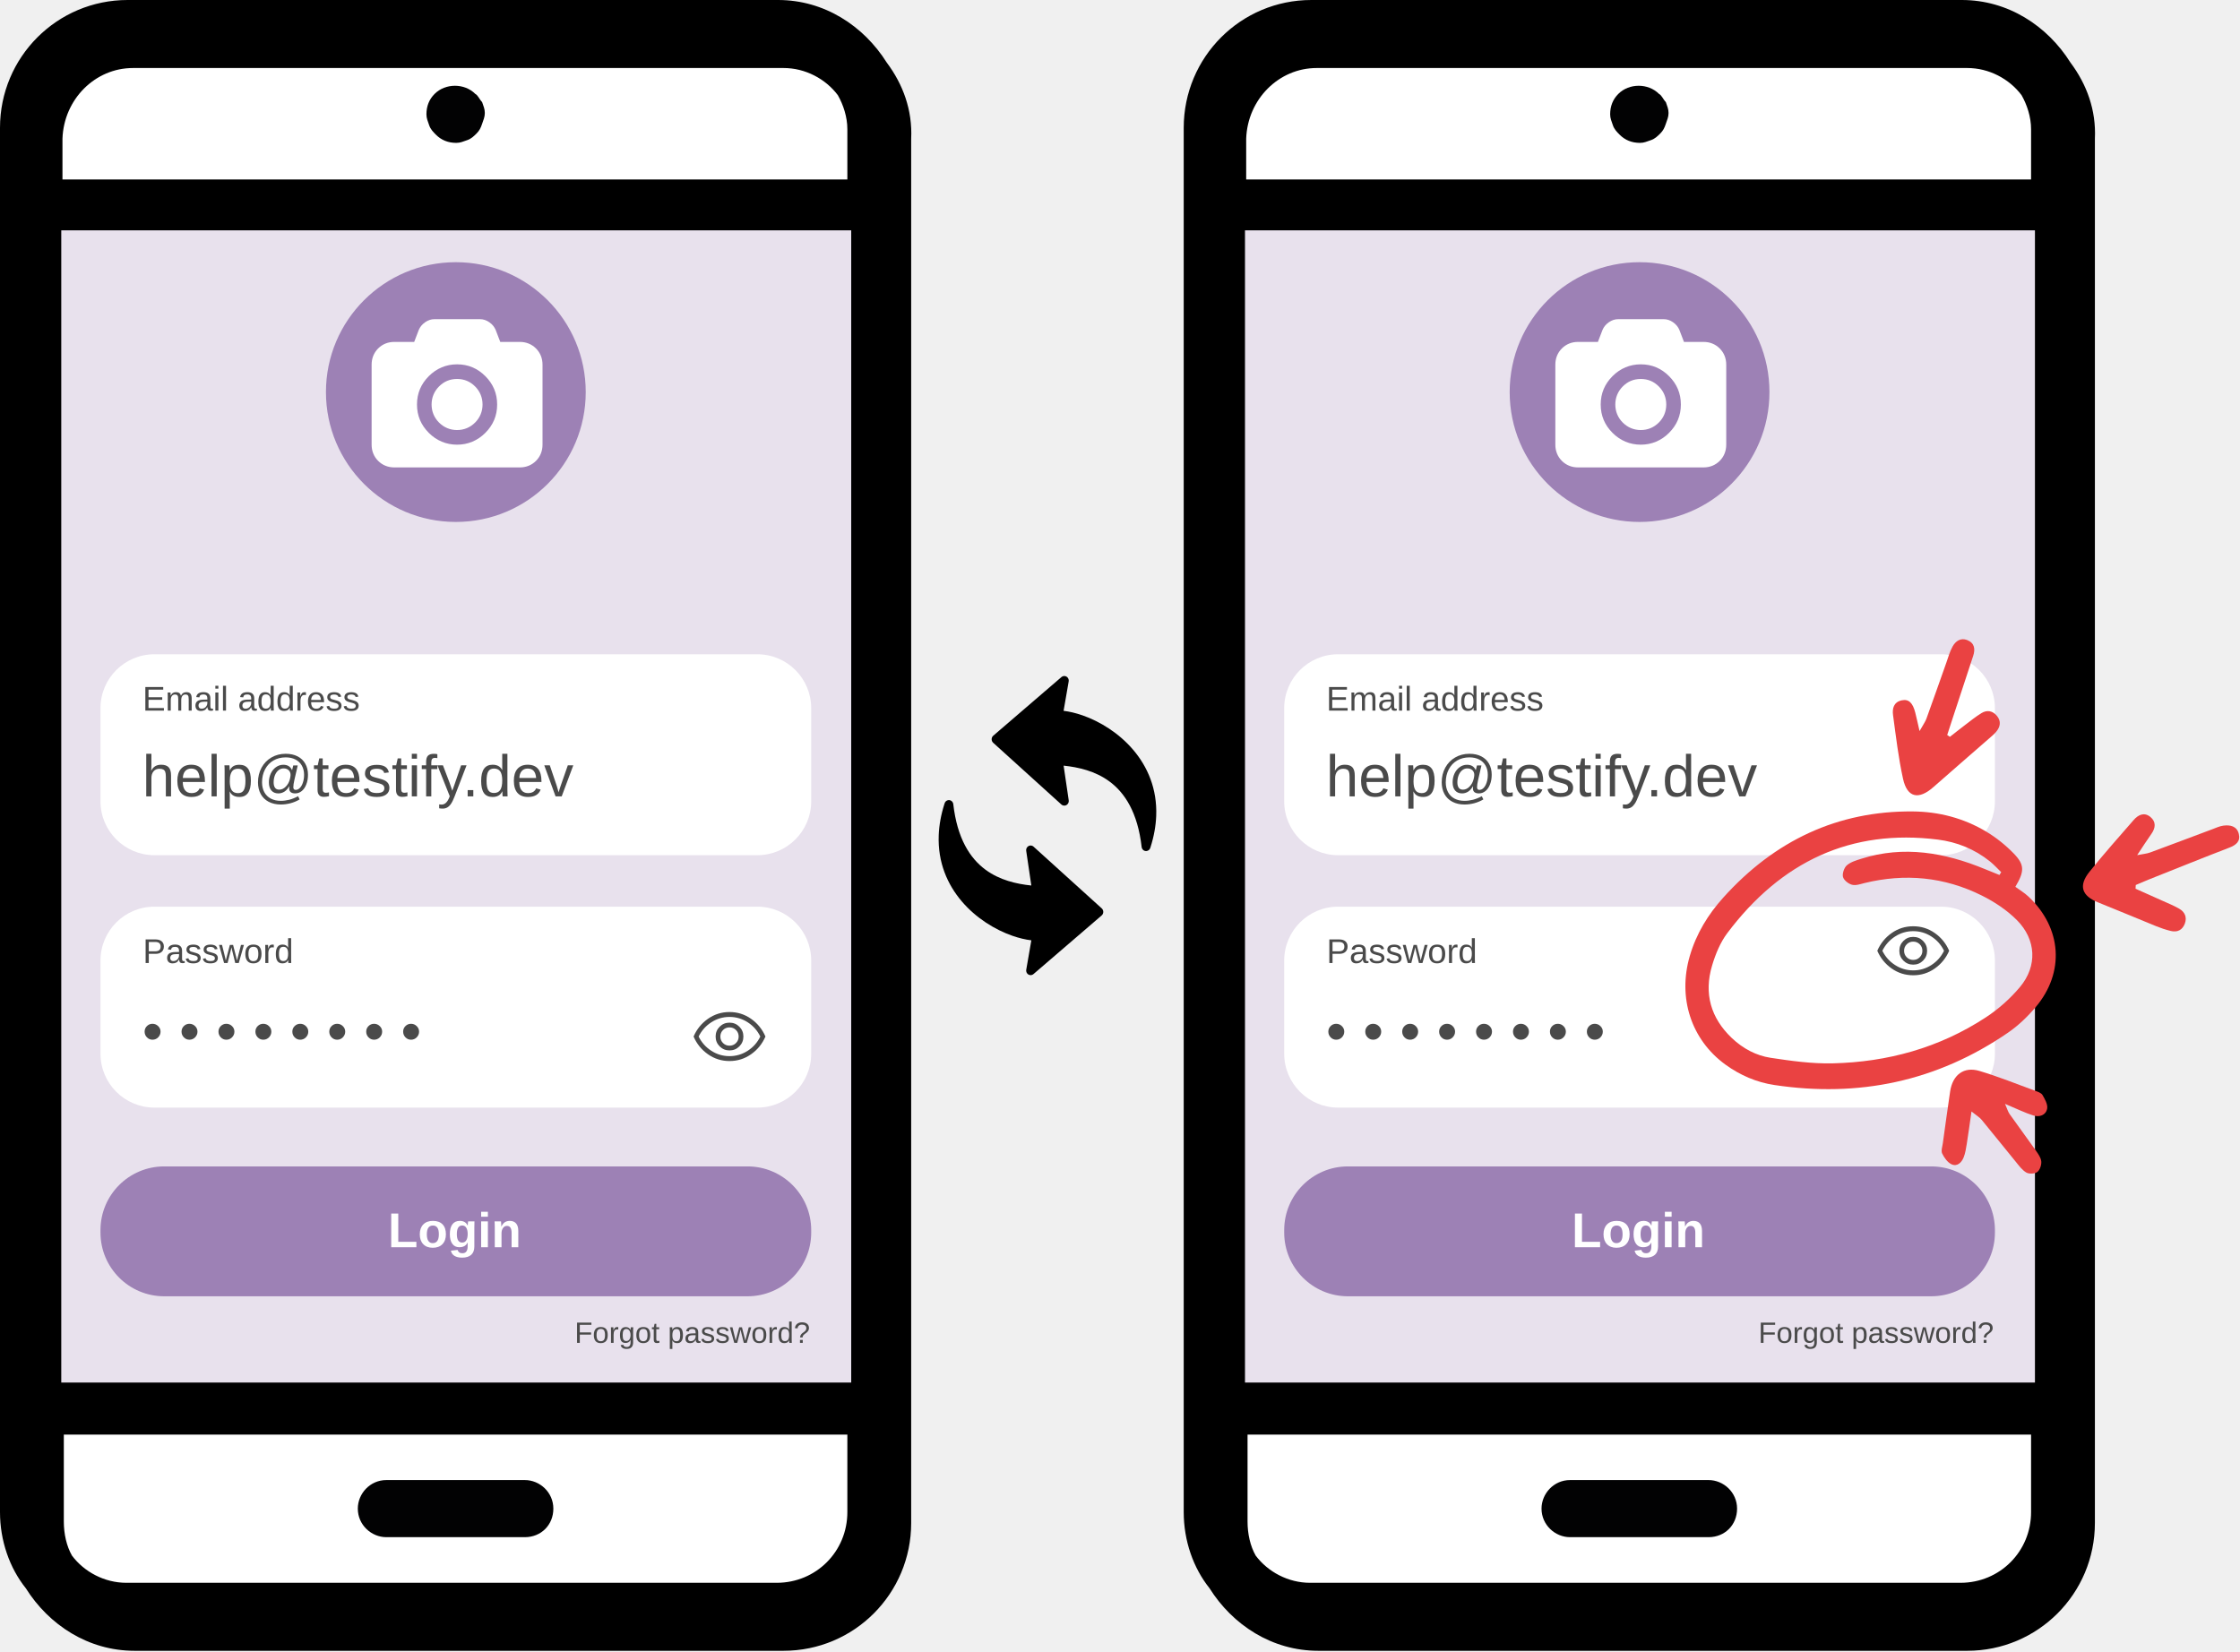
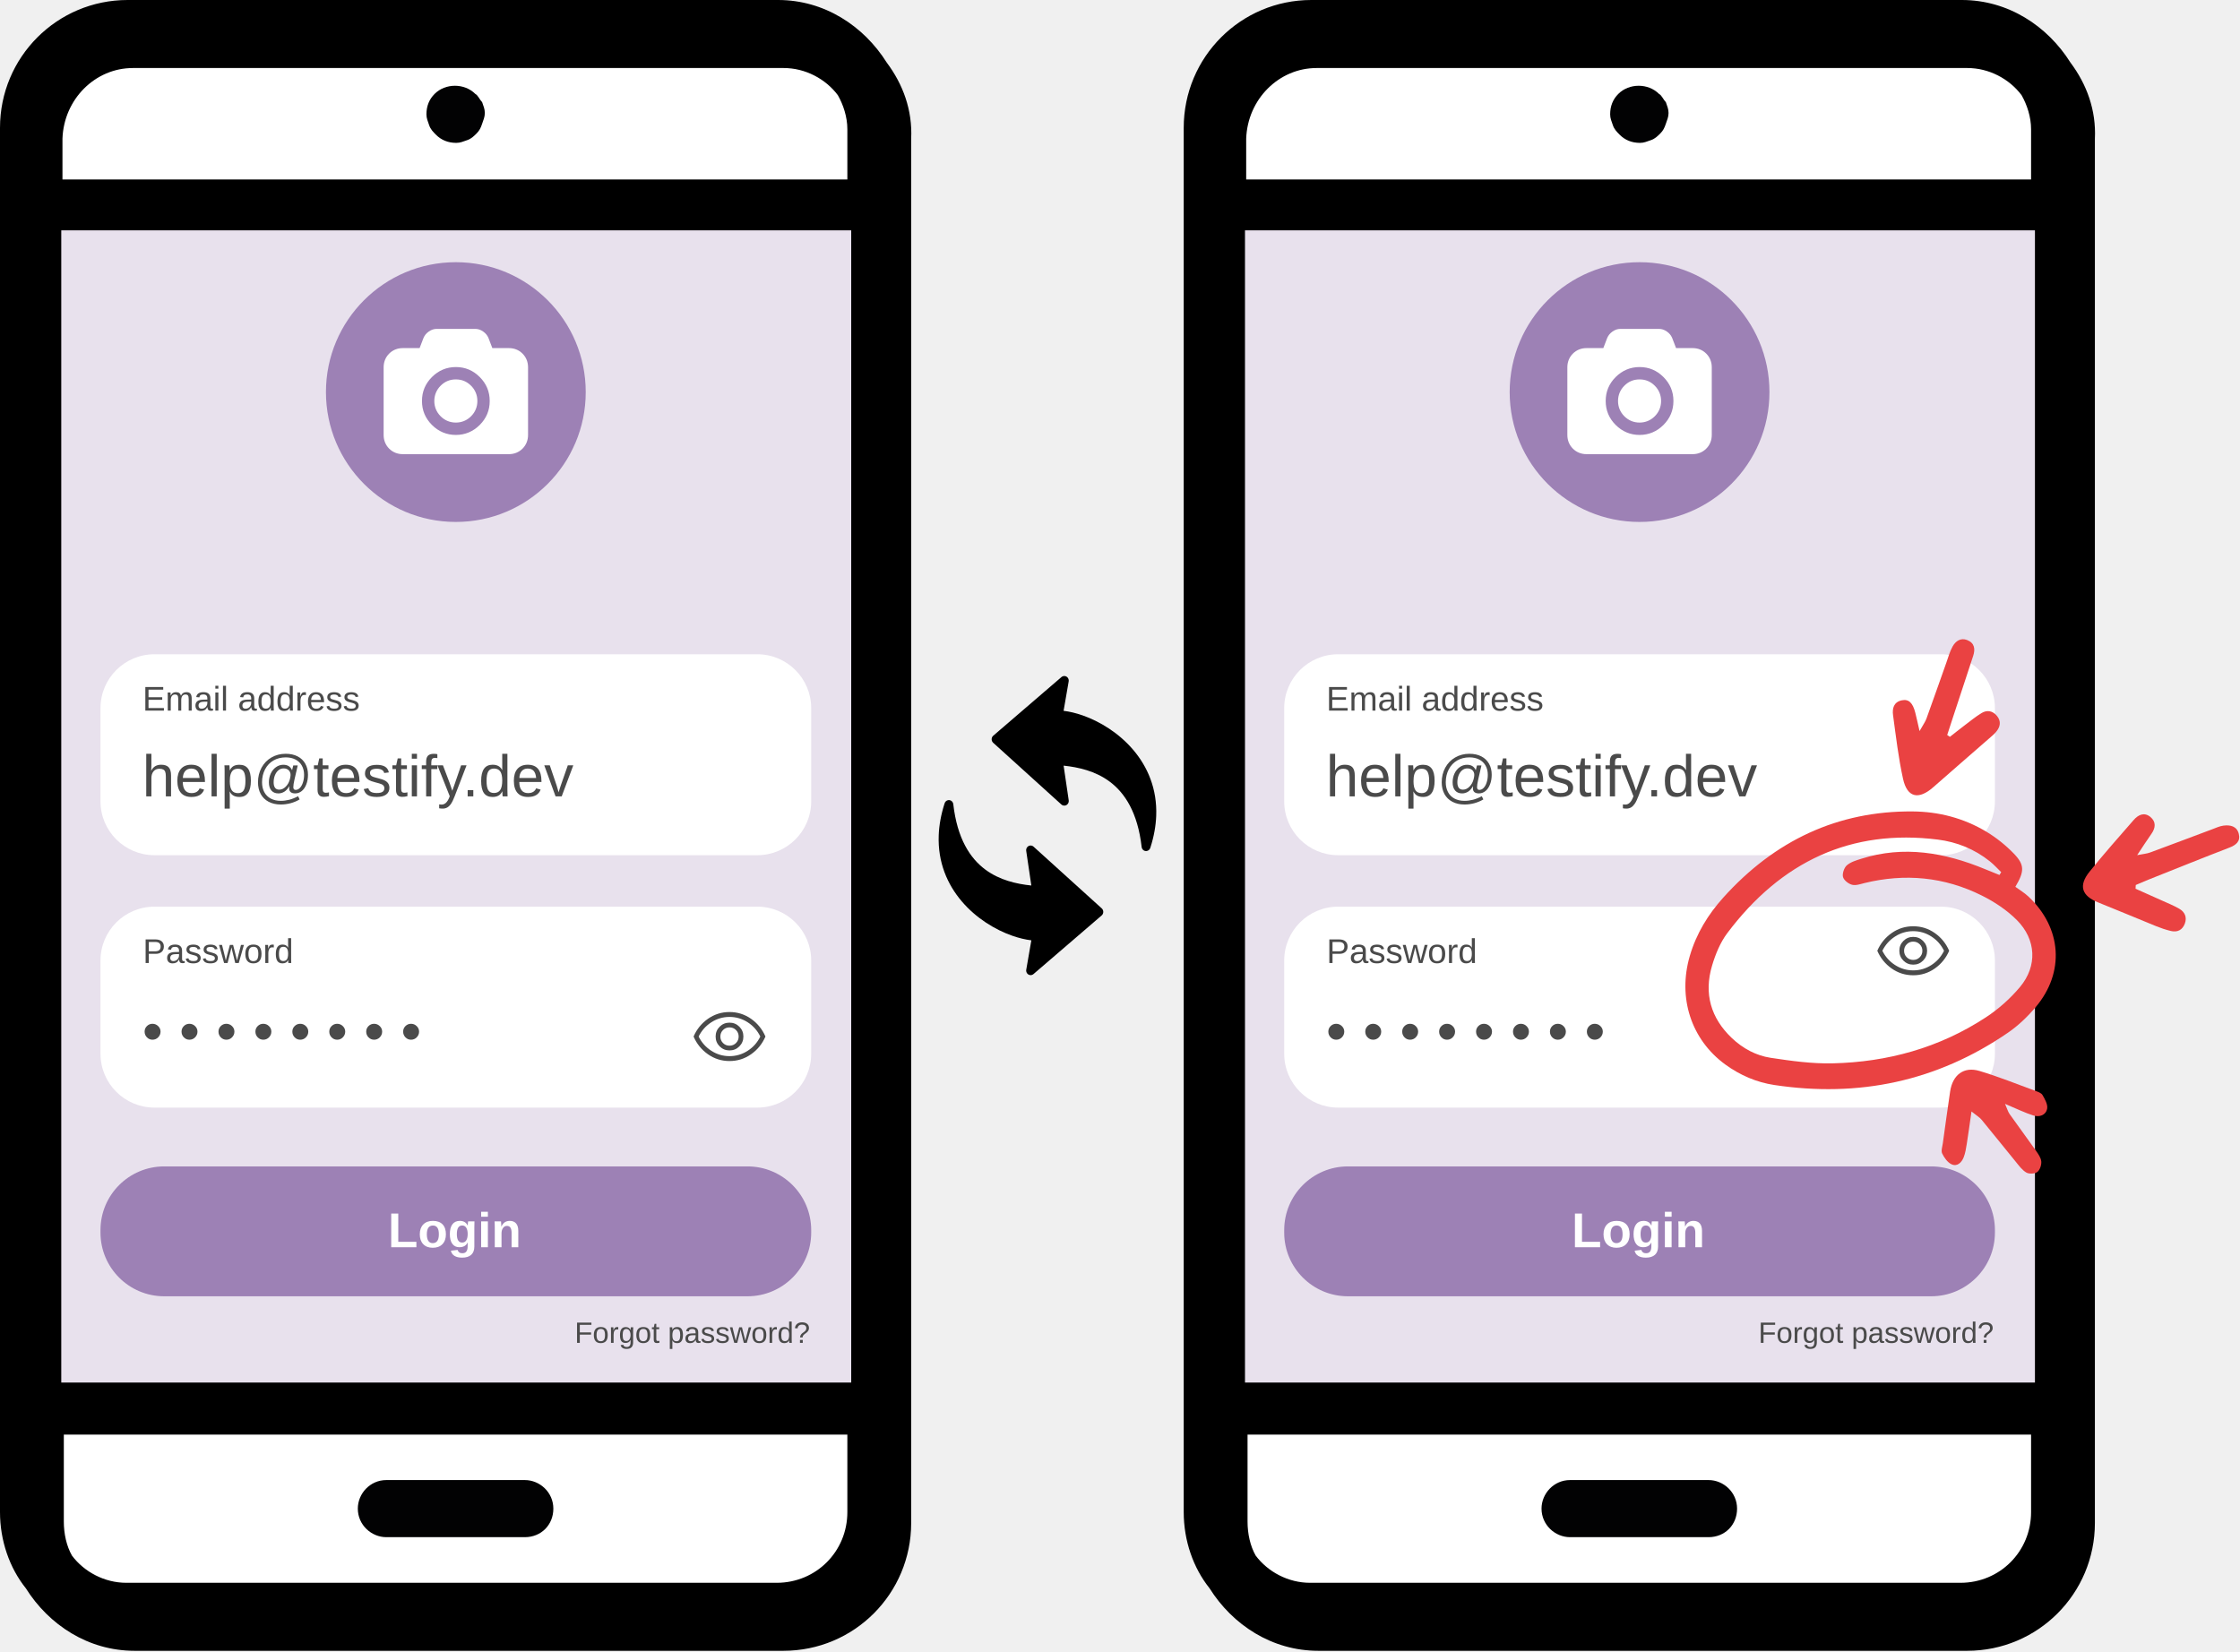
<svg xmlns="http://www.w3.org/2000/svg" width="914px" height="674px" viewBox="0 0 914 674" version="1.1">
  <defs />
  <g id="Page-1" stroke="none" stroke-width="1" fill="none" fill-rule="evenodd">
-     <g id="Group-17">
+     <g id="Group-16">
      <g id="Group-5-Copy" transform="translate(383, 275)" fill="#000000">
        <g id="curved-arrow" transform="translate(0, 51.50628)">
          <path d="M37.815,34.861 L35.732,20.72 C35.656,20.189 35.795,19.63 36.161,19.194 C36.822,18.406 37.975,18.323 38.732,19.01 L66.552,44.196 L66.758,44.418 C67.399,45.223 67.29,46.418 66.516,47.083 L38.696,71.007 C38.294,71.344 37.761,71.508 37.214,71.408 C36.228,71.224 35.571,70.241 35.748,69.217 L37.823,57.232 C35.407,56.941 32.772,56.315 30.061,55.367 C22.986,52.897 15.288,48.189 9.462,41.358 C3.579,34.46 -0.406,25.41 0.034,14.323 C0.191,10.285 0.94,5.982 2.402,1.428 C2.582,0.691 3.184,0.109 3.954,0.014 C4.954,-0.109 5.86,0.634 5.977,1.671 C7.58,15.646 12.766,23.749 19.177,28.453 C24.907,32.659 31.698,34.227 37.815,34.861 L37.815,34.861 Z" id="Shape" />
        </g>
        <g id="curved-arrow-copy" transform="translate(54.80652, 36.31149) scale(-1, -1) translate(-54.80652, -36.31149) translate(20.80652, 0.311494)">
          <path d="M37.815,34.861 L35.732,20.72 C35.656,20.189 35.795,19.63 36.161,19.194 C36.822,18.406 37.975,18.323 38.732,19.01 L66.552,44.196 L66.758,44.418 C67.399,45.223 67.29,46.418 66.516,47.083 L38.696,71.007 C38.294,71.344 37.761,71.508 37.214,71.408 C36.228,71.224 35.571,70.241 35.748,69.217 L37.823,57.232 C35.407,56.941 32.772,56.315 30.061,55.367 C22.986,52.897 15.288,48.189 9.462,41.358 C3.579,34.46 -0.406,25.41 0.034,14.323 C0.191,10.285 0.94,5.982 2.402,1.428 C2.582,0.691 3.184,0.109 3.954,0.014 C4.954,-0.109 5.86,0.634 5.977,1.671 C7.58,15.646 12.766,23.749 19.177,28.453 C24.907,32.659 31.698,34.227 37.815,34.861 L37.815,34.861 Z" id="Shape" />
        </g>
      </g>
-       <g id="Group-16">
-         <rect id="Rectangle-2" fill="#FFFFFF" x="14" y="28" width="344.474" height="620.378" rx="8" />
-         <path d="M177.879,38.33 C182.311,33.89 190.069,33.89 194.501,38.33 C196.718,40.549 197.826,43.324 197.826,46.653 C197.826,48.318 197.272,49.428 196.718,51.093 C196.164,52.757 195.055,53.867 193.947,54.977 C191.731,57.197 188.96,58.307 185.636,58.307 C183.974,58.307 182.865,57.752 181.203,57.197 C179.541,56.642 178.433,55.532 177.325,54.422 C176.216,53.312 175.662,52.202 175.108,50.538 C174.554,48.873 174,47.763 174,46.098 C174,44.434 174.554,43.324 175.108,41.659 C176.216,40.549 176.77,38.884 177.879,38.33 Z" id="Shape-Copy" fill="#020203" fill-rule="nonzero" transform="translate(185.9129, 46.65328) scale(-1, 1) translate(-185.9129, -46.65328) " />
-         <path d="M214.153,604 C220.802,604 225.789,609.549 225.789,615.653 C225.789,622.312 220.248,627.307 214.153,627.307 L157.636,627.307 C150.987,627.307 146,622.312 146,615.653 C146,608.994 151.541,604 157.636,604 L214.153,604 Z" id="Shape" fill="#020203" fill-rule="nonzero" transform="translate(185.8943, 615.6533) scale(-1, 1) translate(-185.8943, -615.6533) " />
-         <path d="M345.803,96.556 L26.094,96.556 L26.094,562.132 L346.357,562.132 L346.357,96.556 L345.803,96.556 Z M317.545,27.746 L211.714,27.746 L52.137,27.746 C43.271,27.746 34.96,32.185 29.973,38.844 C27.757,42.729 26.094,47.723 26.094,52.717 L26.094,73.249 L211.714,73.249 L346.357,73.249 L346.357,56.602 C345.803,40.509 333.059,27.746 317.545,27.746 Z M10.026,25.526 C19.445,10.543 35.514,0 54.353,0 L319.761,0 C348.574,0 371.845,23.307 371.845,52.162 L371.845,617.069 C371.845,628.722 367.967,639.82 361.318,648.144 C351.898,663.127 335.83,673.67 316.991,673.67 L52.137,673.67 C23.324,673.67 0.052,650.364 0.052,621.508 L0.052,56.602 C-0.502,44.948 3.377,34.405 10.026,25.526 Z M26.094,585.993 L26.094,617.069 C26.094,633.161 38.839,645.925 54.907,645.925 L211.714,645.925 L320.315,645.925 C329.181,645.925 337.492,641.485 342.479,634.826 C344.695,630.942 345.803,625.948 345.803,620.953 L345.803,585.439 L211.714,585.439 L26.094,585.439 L26.094,585.993 Z" id="Shape" fill="#000000" fill-rule="nonzero" transform="translate(185.9227, 336.8352) scale(-1, 1) translate(-185.9227, -336.8352) " />
-         <rect id="Rectangle-12" fill="#E8E1ED" x="25" y="94" width="322.329" height="470.207" />
-         <circle id="Oval" fill="#9D81B5" cx="186" cy="160" r="53" />
-         <rect id="Rectangle-13" fill="#9D81B5" x="41" y="476" width="290" height="53" rx="26" />
-         <text id="Login" font-family="Arial-BoldMT, Arial" font-size="20" font-weight="bold" fill="#FFFFFF">
-           <tspan x="158.288" y="509">Login</tspan>
-         </text>
-         <text id="Forgot-password?" font-family="ArialMT, Arial" font-size="12" font-weight="normal" fill="#4A4A4A">
-           <tspan x="234.477" y="548">Forgot password?</tspan>
-         </text>
-         <g id="testify" transform="translate(151, 130)" fill-rule="nonzero" fill="#FFFFFF">
-           <path d="M35.5,24.654 C38.416,24.654 40.825,25.671 42.854,27.704 C44.882,29.738 45.896,32.279 45.896,35.075 C45.896,37.871 44.882,40.413 42.854,42.446 C40.825,44.479 38.289,45.496 35.5,45.496 C32.711,45.496 30.175,44.479 28.146,42.446 C26.118,40.413 25.104,37.871 25.104,35.075 C25.104,32.279 26.118,29.738 28.146,27.704 C30.175,25.671 32.584,24.654 35.5,24.654 Z M61.111,9.531 C63.646,9.531 65.929,10.421 67.704,12.2 C69.479,13.979 70.366,16.267 70.366,18.808 L70.366,51.469 C70.366,54.01 69.479,56.298 67.704,58.077 C65.929,59.856 63.646,60.746 61.111,60.746 L9.889,60.746 C7.354,60.746 5.071,59.856 3.296,58.077 C1.521,56.298 0.634,54.01 0.634,51.469 L0.634,18.808 C0.634,16.267 1.521,13.979 3.296,12.2 C5.071,10.421 7.354,9.531 9.889,9.531 L18.004,9.531 L19.905,4.575 C20.413,3.431 21.173,2.415 22.441,1.525 C23.709,0.635 24.977,0.254 26.245,0.254 L44.882,0.254 C46.15,0.254 47.418,0.635 48.686,1.525 C49.954,2.415 50.714,3.431 51.221,4.575 L53.123,9.531 L61.111,9.531 L61.111,9.531 Z M35.5,51.469 C39.938,51.469 43.868,49.817 47.038,46.64 C50.207,43.462 51.855,39.65 51.855,35.075 C51.855,30.5 50.207,26.688 47.038,23.51 C43.868,20.333 40.064,18.681 35.5,18.681 C31.062,18.681 27.132,20.333 23.962,23.51 C20.793,26.688 19.145,30.5 19.145,35.075 C19.145,39.65 20.793,43.462 23.962,46.64 C27.132,49.817 31.062,51.469 35.5,51.469 Z" id="XMLID_7_" />
-         </g>
-         <rect id="Rectangle-14" fill="#FFFFFF" x="41" y="267" width="290" height="82" rx="22" />
-         <rect id="Rectangle-14-Copy" fill="#FFFFFF" x="41" y="370" width="290" height="82" rx="22" />
-         <text id="Email-address" font-family="ArialMT, Arial" font-size="14" font-weight="normal" fill="#4A4A4A">
-           <tspan x="58.148" y="290">Email address</tspan>
-         </text>
-         <text id="Password" font-family="ArialMT, Arial" font-size="14" font-weight="normal" fill="#4A4A4A">
-           <tspan x="58.266" y="393">Password</tspan>
-         </text>
-         <text id="•-•-•-•-•-•-•-•" font-family="ArialMT, Arial" font-size="24" font-weight="normal" fill="#4A4A4A">
-           <tspan x="58.053" y="429">• • • • • • • •</tspan>
-         </text>
-         <text id="help@testify.dev" font-family="ArialMT, Arial" font-size="24" font-weight="normal" fill="#4A4A4A">
-           <tspan x="58" y="325">help@testify.dev</tspan>
-         </text>
-         <path d="M297.667,428.667 C299.244,428.667 300.583,428.117 301.683,427.017 C302.783,425.917 303.333,424.578 303.333,423 C303.333,421.422 302.783,420.083 301.683,418.983 C300.583,417.883 299.244,417.333 297.667,417.333 C296.089,417.333 294.75,417.883 293.65,418.983 C292.55,420.083 292,421.422 292,423 C292,424.578 292.55,425.917 293.65,427.017 C294.75,428.117 296.089,428.667 297.667,428.667 Z M297.667,426.733 C296.622,426.733 295.739,426.372 295.017,425.65 C294.294,424.928 293.933,424.044 293.933,423 C293.933,421.956 294.294,421.072 295.017,420.35 C295.739,419.628 296.622,419.267 297.667,419.267 C298.711,419.267 299.594,419.628 300.317,420.35 C301.039,421.072 301.4,421.956 301.4,423 C301.4,424.044 301.039,424.928 300.317,425.65 C299.594,426.372 298.711,426.733 297.667,426.733 Z M297.667,433 C294.422,433 291.489,432.078 288.867,430.233 C286.244,428.389 284.289,425.978 283,423 C284.289,420.022 286.244,417.611 288.867,415.767 C291.489,413.922 294.422,413 297.667,413 C300.911,413 303.844,413.922 306.467,415.767 C309.089,417.611 311.044,420.022 312.333,423 C311.044,425.978 309.089,428.389 306.467,430.233 C303.844,432.078 300.911,433 297.667,433 Z M297.667,431 C300.356,431 302.828,430.272 305.083,428.817 C307.339,427.361 309.056,425.422 310.233,423 C309.056,420.578 307.339,418.639 305.083,417.183 C302.828,415.728 300.356,415 297.667,415 C294.978,415 292.506,415.728 290.25,417.183 C287.994,418.639 286.267,420.578 285.067,423 C286.267,425.422 287.994,427.361 290.25,428.817 C292.506,430.272 294.978,431 297.667,431 Z" id="Shape" fill="#4A4A4A" fill-rule="nonzero" />
+       <rect id="Rectangle-2" fill="#FFFFFF" x="14" y="28" width="344.474" height="620.378" rx="8" />
+       <path d="M177.879,38.33 C182.311,33.89 190.069,33.89 194.501,38.33 C196.718,40.549 197.826,43.324 197.826,46.653 C197.826,48.318 197.272,49.428 196.718,51.093 C196.164,52.757 195.055,53.867 193.947,54.977 C191.731,57.197 188.96,58.307 185.636,58.307 C183.974,58.307 182.865,57.752 181.203,57.197 C179.541,56.642 178.433,55.532 177.325,54.422 C176.216,53.312 175.662,52.202 175.108,50.538 C174.554,48.873 174,47.763 174,46.098 C174,44.434 174.554,43.324 175.108,41.659 C176.216,40.549 176.77,38.884 177.879,38.33 Z" id="Shape-Copy" fill="#020203" fill-rule="nonzero" transform="translate(185.9129, 46.65328) scale(-1, 1) translate(-185.9129, -46.65328) " />
+       <path d="M214.153,604 C220.802,604 225.789,609.549 225.789,615.653 C225.789,622.312 220.248,627.307 214.153,627.307 L157.636,627.307 C150.987,627.307 146,622.312 146,615.653 C146,608.994 151.541,604 157.636,604 L214.153,604 Z" id="Shape" fill="#020203" fill-rule="nonzero" transform="translate(185.8943, 615.6533) scale(-1, 1) translate(-185.8943, -615.6533) " />
+       <path d="M345.803,96.556 L26.094,96.556 L26.094,562.132 L346.357,562.132 L346.357,96.556 L345.803,96.556 Z M317.545,27.746 L211.714,27.746 L52.137,27.746 C43.271,27.746 34.96,32.185 29.973,38.844 C27.757,42.729 26.094,47.723 26.094,52.717 L26.094,73.249 L211.714,73.249 L346.357,73.249 L346.357,56.602 C345.803,40.509 333.059,27.746 317.545,27.746 Z M10.026,25.526 C19.445,10.543 35.514,0 54.353,0 L319.761,0 C348.574,0 371.845,23.307 371.845,52.162 L371.845,617.069 C371.845,628.722 367.967,639.82 361.318,648.144 C351.898,663.127 335.83,673.67 316.991,673.67 L52.137,673.67 C23.324,673.67 0.052,650.364 0.052,621.508 L0.052,56.602 C-0.502,44.948 3.377,34.405 10.026,25.526 Z M26.094,585.993 L26.094,617.069 C26.094,633.161 38.839,645.925 54.907,645.925 L211.714,645.925 L320.315,645.925 C329.181,645.925 337.492,641.485 342.479,634.826 C344.695,630.942 345.803,625.948 345.803,620.953 L345.803,585.439 L211.714,585.439 L26.094,585.439 L26.094,585.993 Z" id="Shape" fill="#000000" fill-rule="nonzero" transform="translate(185.9227, 336.8352) scale(-1, 1) translate(-185.9227, -336.8352) " />
+       <rect id="Rectangle-12" fill="#E8E1ED" x="25" y="94" width="322.329" height="470.207" />
+       <circle id="Oval" fill="#9D81B5" cx="186" cy="160" r="53" />
+       <rect id="Rectangle-13" fill="#9D81B5" x="41" y="476" width="290" height="53" rx="26" />
+       <text id="Login" font-family="Arial-BoldMT, Arial" font-size="20" font-weight="bold" fill="#FFFFFF">
+         <tspan x="158.288" y="509">Login</tspan>
+       </text>
+       <text id="Forgot-password?" font-family="ArialMT, Arial" font-size="12" font-weight="normal" fill="#4A4A4A">
+         <tspan x="234.477" y="548">Forgot password?</tspan>
+       </text>
+       <g id="testify" transform="translate(156, 134)" fill-rule="nonzero" fill="#FFFFFF">
+         <path d="M30,20.835 C32.465,20.835 34.5,21.694 36.215,23.412 C37.929,25.131 38.786,27.279 38.786,29.641 C38.786,32.004 37.929,34.152 36.215,35.87 C34.5,37.589 32.358,38.448 30,38.448 C27.643,38.448 25.5,37.589 23.786,35.87 C22.072,34.152 21.215,32.004 21.215,29.641 C21.215,27.279 22.072,25.131 23.786,23.412 C25.5,21.694 27.536,20.835 30,20.835 Z M51.644,8.055 C53.786,8.055 55.715,8.806 57.215,10.31 C58.715,11.814 59.465,13.747 59.465,15.895 L59.465,43.495 C59.465,45.643 58.715,47.576 57.215,49.08 C55.715,50.583 53.786,51.335 51.644,51.335 L8.357,51.335 C6.214,51.335 4.286,50.583 2.786,49.08 C1.286,47.576 0.536,45.643 0.536,43.495 L0.536,15.895 C0.536,13.747 1.286,11.814 2.786,10.31 C4.286,8.806 6.214,8.055 8.357,8.055 L15.214,8.055 L16.822,3.866 C17.25,2.9 17.893,2.041 18.965,1.289 C20.036,0.537 21.107,0.215 22.179,0.215 L37.929,0.215 C39.001,0.215 40.072,0.537 41.143,1.289 C42.215,2.041 42.858,2.9 43.286,3.866 L44.893,8.055 L51.644,8.055 L51.644,8.055 Z M30,43.495 C33.75,43.495 37.072,42.099 39.751,39.414 C42.429,36.729 43.822,33.507 43.822,29.641 C43.822,25.775 42.429,22.553 39.751,19.868 C37.072,17.183 33.858,15.787 30,15.787 C26.25,15.787 22.929,17.183 20.25,19.868 C17.572,22.553 16.179,25.775 16.179,29.641 C16.179,33.507 17.572,36.729 20.25,39.414 C22.929,42.099 26.25,43.495 30,43.495 Z" id="XMLID_7_" />
      </g>
+       <rect id="Rectangle-14" fill="#FFFFFF" x="41" y="267" width="290" height="82" rx="22" />
+       <rect id="Rectangle-14-Copy" fill="#FFFFFF" x="41" y="370" width="290" height="82" rx="22" />
+       <text id="Email-address" font-family="ArialMT, Arial" font-size="14" font-weight="normal" fill="#4A4A4A">
+         <tspan x="58.148" y="290">Email address</tspan>
+       </text>
+       <text id="Password" font-family="ArialMT, Arial" font-size="14" font-weight="normal" fill="#4A4A4A">
+         <tspan x="58.266" y="393">Password</tspan>
+       </text>
+       <text id="•-•-•-•-•-•-•-•" font-family="ArialMT, Arial" font-size="24" font-weight="normal" fill="#4A4A4A">
+         <tspan x="58.053" y="429">• • • • • • • •</tspan>
+       </text>
+       <text id="help@testify.dev" font-family="ArialMT, Arial" font-size="24" font-weight="normal" fill="#4A4A4A">
+         <tspan x="58" y="325">help@testify.dev</tspan>
+       </text>
+       <path d="M297.667,428.667 C299.244,428.667 300.583,428.117 301.683,427.017 C302.783,425.917 303.333,424.578 303.333,423 C303.333,421.422 302.783,420.083 301.683,418.983 C300.583,417.883 299.244,417.333 297.667,417.333 C296.089,417.333 294.75,417.883 293.65,418.983 C292.55,420.083 292,421.422 292,423 C292,424.578 292.55,425.917 293.65,427.017 C294.75,428.117 296.089,428.667 297.667,428.667 Z M297.667,426.733 C296.622,426.733 295.739,426.372 295.017,425.65 C294.294,424.928 293.933,424.044 293.933,423 C293.933,421.956 294.294,421.072 295.017,420.35 C295.739,419.628 296.622,419.267 297.667,419.267 C298.711,419.267 299.594,419.628 300.317,420.35 C301.039,421.072 301.4,421.956 301.4,423 C301.4,424.044 301.039,424.928 300.317,425.65 C299.594,426.372 298.711,426.733 297.667,426.733 Z M297.667,433 C294.422,433 291.489,432.078 288.867,430.233 C286.244,428.389 284.289,425.978 283,423 C284.289,420.022 286.244,417.611 288.867,415.767 C291.489,413.922 294.422,413 297.667,413 C300.911,413 303.844,413.922 306.467,415.767 C309.089,417.611 311.044,420.022 312.333,423 C311.044,425.978 309.089,428.389 306.467,430.233 C303.844,432.078 300.911,433 297.667,433 Z M297.667,431 C300.356,431 302.828,430.272 305.083,428.817 C307.339,427.361 309.056,425.422 310.233,423 C309.056,420.578 307.339,418.639 305.083,417.183 C302.828,415.728 300.356,415 297.667,415 C294.978,415 292.506,415.728 290.25,417.183 C287.994,418.639 286.267,420.578 285.067,423 C286.267,425.422 287.994,427.361 290.25,428.817 C292.506,430.272 294.978,431 297.667,431 Z" id="Shape" fill="#4A4A4A" fill-rule="nonzero" />
      <rect id="Rectangle-2" fill="#FFFFFF" x="497" y="28" width="344.474" height="620.378" rx="8" />
      <path d="M660.879,38.33 C665.311,33.89 673.069,33.89 677.501,38.33 C679.718,40.549 680.826,43.324 680.826,46.653 C680.826,48.318 680.272,49.428 679.718,51.093 C679.164,52.757 678.055,53.867 676.947,54.977 C674.731,57.197 671.96,58.307 668.636,58.307 C666.974,58.307 665.865,57.752 664.203,57.197 C662.541,56.642 661.433,55.532 660.325,54.422 C659.216,53.312 658.662,52.202 658.108,50.538 C657.554,48.873 657,47.763 657,46.098 C657,44.434 657.554,43.324 658.108,41.659 C659.216,40.549 659.77,38.884 660.879,38.33 Z" id="Shape-Copy" fill="#020203" fill-rule="nonzero" transform="translate(668.9129, 46.65328) scale(-1, 1) translate(-668.9129, -46.65328) " />
      <path d="M697.153,604 C703.802,604 708.789,609.549 708.789,615.653 C708.789,622.312 703.248,627.307 697.153,627.307 L640.636,627.307 C633.987,627.307 629,622.312 629,615.653 C629,608.994 634.541,604 640.636,604 L697.153,604 Z" id="Shape" fill="#020203" fill-rule="nonzero" transform="translate(668.8943, 615.6533) scale(-1, 1) translate(-668.8943, -615.6533) " />
      <path d="M828.803,96.556 L509.094,96.556 L509.094,562.132 L829.357,562.132 L829.357,96.556 L828.803,96.556 Z M800.545,27.746 L694.714,27.746 L535.137,27.746 C526.271,27.746 517.96,32.185 512.973,38.844 C510.757,42.729 509.094,47.723 509.094,52.717 L509.094,73.249 L694.714,73.249 L829.357,73.249 L829.357,56.602 C828.803,40.509 816.059,27.746 800.545,27.746 Z M493.026,25.526 C502.445,10.543 518.514,0 537.353,0 L802.761,0 C831.574,0 854.845,23.307 854.845,52.162 L854.845,617.069 C854.845,628.722 850.967,639.82 844.318,648.144 C834.898,663.127 818.83,673.67 799.991,673.67 L535.137,673.67 C506.324,673.67 483.052,650.364 483.052,621.508 L483.052,56.602 C482.498,44.948 486.377,34.405 493.026,25.526 Z M509.094,585.993 L509.094,617.069 C509.094,633.161 521.839,645.925 537.907,645.925 L694.714,645.925 L803.315,645.925 C812.181,645.925 820.492,641.485 825.479,634.826 C827.695,630.942 828.803,625.948 828.803,620.953 L828.803,585.439 L694.714,585.439 L509.094,585.439 L509.094,585.993 Z" id="Shape" fill="#000000" fill-rule="nonzero" transform="translate(668.9227, 336.8352) scale(-1, 1) translate(-668.9227, -336.8352) " />
      <rect id="Rectangle-12" fill="#E8E1ED" x="508" y="94" width="322.329" height="470.207" />
      <circle id="Oval" fill="#9D81B5" cx="669" cy="160" r="53" />
      <rect id="Rectangle-13" fill="#9D81B5" x="524" y="476" width="290" height="53" rx="26" />
      <text id="Login" font-family="Arial-BoldMT, Arial" font-size="20" font-weight="bold" fill="#FFFFFF">
        <tspan x="641.288" y="509">Login</tspan>
      </text>
      <text id="Forgot-password?" font-family="ArialMT, Arial" font-size="12" font-weight="normal" fill="#4A4A4A">
        <tspan x="717.477" y="548">Forgot password?</tspan>
      </text>
-       <g id="testify" transform="translate(634, 130)" fill-rule="nonzero" fill="#FFFFFF">
-         <path d="M35.5,24.654 C38.416,24.654 40.825,25.671 42.854,27.704 C44.882,29.738 45.896,32.279 45.896,35.075 C45.896,37.871 44.882,40.413 42.854,42.446 C40.825,44.479 38.289,45.496 35.5,45.496 C32.711,45.496 30.175,44.479 28.146,42.446 C26.118,40.413 25.104,37.871 25.104,35.075 C25.104,32.279 26.118,29.738 28.146,27.704 C30.175,25.671 32.584,24.654 35.5,24.654 Z M61.111,9.531 C63.646,9.531 65.929,10.421 67.704,12.2 C69.479,13.979 70.366,16.267 70.366,18.808 L70.366,51.469 C70.366,54.01 69.479,56.298 67.704,58.077 C65.929,59.856 63.646,60.746 61.111,60.746 L9.889,60.746 C7.354,60.746 5.071,59.856 3.296,58.077 C1.521,56.298 0.634,54.01 0.634,51.469 L0.634,18.808 C0.634,16.267 1.521,13.979 3.296,12.2 C5.071,10.421 7.354,9.531 9.889,9.531 L18.004,9.531 L19.905,4.575 C20.413,3.431 21.173,2.415 22.441,1.525 C23.709,0.635 24.977,0.254 26.245,0.254 L44.882,0.254 C46.15,0.254 47.418,0.635 48.686,1.525 C49.954,2.415 50.714,3.431 51.221,4.575 L53.123,9.531 L61.111,9.531 L61.111,9.531 Z M35.5,51.469 C39.938,51.469 43.868,49.817 47.038,46.64 C50.207,43.462 51.855,39.65 51.855,35.075 C51.855,30.5 50.207,26.688 47.038,23.51 C43.868,20.333 40.064,18.681 35.5,18.681 C31.062,18.681 27.132,20.333 23.962,23.51 C20.793,26.688 19.145,30.5 19.145,35.075 C19.145,39.65 20.793,43.462 23.962,46.64 C27.132,49.817 31.062,51.469 35.5,51.469 Z" id="XMLID_7_" />
+       <g id="testify" transform="translate(639, 134)" fill-rule="nonzero" fill="#FFFFFF">
+         <path d="M30,20.835 C32.464,20.835 34.5,21.694 36.214,23.412 C37.929,25.13 38.786,27.278 38.786,29.641 C38.786,32.004 37.929,34.151 36.214,35.87 C34.5,37.588 32.357,38.447 30,38.447 C27.643,38.447 25.5,37.588 23.786,35.87 C22.071,34.151 21.214,32.004 21.214,29.641 C21.214,27.278 22.071,25.13 23.786,23.412 C25.5,21.694 27.536,20.835 30,20.835 Z M51.643,8.055 C53.786,8.055 55.714,8.806 57.214,10.31 C58.714,11.813 59.464,13.746 59.464,15.894 L59.464,43.495 C59.464,45.643 58.714,47.576 57.214,49.079 C55.714,50.583 53.786,51.335 51.643,51.335 L8.357,51.335 C6.214,51.335 4.286,50.583 2.786,49.079 C1.286,47.576 0.536,45.643 0.536,43.495 L0.536,15.894 C0.536,13.746 1.286,11.813 2.786,10.31 C4.286,8.806 6.214,8.055 8.357,8.055 L15.214,8.055 L16.821,3.866 C17.25,2.9 17.893,2.04 18.964,1.289 C20.036,0.537 21.107,0.215 22.179,0.215 L37.929,0.215 C39,0.215 40.071,0.537 41.143,1.289 C42.214,2.04 42.857,2.9 43.286,3.866 L44.893,8.055 L51.643,8.055 L51.643,8.055 Z M30,43.495 C33.75,43.495 37.071,42.099 39.75,39.414 C42.429,36.729 43.821,33.507 43.821,29.641 C43.821,25.775 42.429,22.553 39.75,19.868 C37.071,17.183 33.857,15.787 30,15.787 C26.25,15.787 22.929,17.183 20.25,19.868 C17.571,22.553 16.179,25.775 16.179,29.641 C16.179,33.507 17.571,36.729 20.25,39.414 C22.929,42.099 26.25,43.495 30,43.495 Z" id="XMLID_7_" />
      </g>
      <rect id="Rectangle-14" fill="#FFFFFF" x="524" y="267" width="290" height="82" rx="22" />
      <rect id="Rectangle-14-Copy" fill="#FFFFFF" x="524" y="370" width="290" height="82" rx="22" />
      <text id="Email-address" font-family="ArialMT, Arial" font-size="14" font-weight="normal" fill="#4A4A4A">
        <tspan x="541.148" y="290">Email address</tspan>
      </text>
      <text id="Password" font-family="ArialMT, Arial" font-size="14" font-weight="normal" fill="#4A4A4A">
        <tspan x="541.266" y="393">Password</tspan>
      </text>
      <text id="•-•-•-•-•-•-•-•" font-family="ArialMT, Arial" font-size="24" font-weight="normal" fill="#4A4A4A">
        <tspan x="541.053" y="429">• • • • • • • •</tspan>
      </text>
      <text id="help@testify.dev" font-family="ArialMT, Arial" font-size="24" font-weight="normal" fill="#4A4A4A">
        <tspan x="541" y="325">help@testify.dev</tspan>
      </text>
      <path d="M780.667,393.667 C782.244,393.667 783.583,393.117 784.683,392.017 C785.783,390.917 786.333,389.578 786.333,388 C786.333,386.422 785.783,385.083 784.683,383.983 C783.583,382.883 782.244,382.333 780.667,382.333 C779.089,382.333 777.75,382.883 776.65,383.983 C775.55,385.083 775,386.422 775,388 C775,389.578 775.55,390.917 776.65,392.017 C777.75,393.117 779.089,393.667 780.667,393.667 Z M780.667,391.733 C779.622,391.733 778.739,391.372 778.017,390.65 C777.294,389.928 776.933,389.044 776.933,388 C776.933,386.956 777.294,386.072 778.017,385.35 C778.739,384.628 779.622,384.267 780.667,384.267 C781.711,384.267 782.594,384.628 783.317,385.35 C784.039,386.072 784.4,386.956 784.4,388 C784.4,389.044 784.039,389.928 783.317,390.65 C782.594,391.372 781.711,391.733 780.667,391.733 Z M780.667,398 C777.422,398 774.489,397.078 771.867,395.233 C769.244,393.389 767.289,390.978 766,388 C767.289,385.022 769.244,382.611 771.867,380.767 C774.489,378.922 777.422,378 780.667,378 C783.911,378 786.844,378.922 789.467,380.767 C792.089,382.611 794.044,385.022 795.333,388 C794.044,390.978 792.089,393.389 789.467,395.233 C786.844,397.078 783.911,398 780.667,398 Z M780.667,396 C783.356,396 785.828,395.272 788.083,393.817 C790.339,392.361 792.056,390.422 793.233,388 C792.056,385.578 790.339,383.639 788.083,382.183 C785.828,380.728 783.356,380 780.667,380 C777.978,380 775.506,380.728 773.25,382.183 C770.994,383.639 769.267,385.578 768.067,388 C769.267,390.422 770.994,392.361 773.25,393.817 C775.506,395.272 777.978,396 780.667,396 Z" id="Shape" fill="#4A4A4A" fill-rule="nonzero" />
      <path d="M818.783,362.835 C819.061,362.478 819.336,362.122 819.613,361.768 C818.245,360.137 816.982,358.382 815.489,356.903 C809.707,351.189 802.802,347.599 795.299,345.846 C760.667,337.746 730.835,347.922 705.778,374.91 C702.616,378.32 700.174,382.849 698.312,387.31 C693.681,398.408 695.595,408.605 703.163,417.526 C707.263,422.358 712.361,425.761 718.099,427.263 C726.306,429.408 734.651,431.477 743.032,432.163 C765.275,433.985 786.897,430.481 807.206,420.021 C812.635,417.226 817.881,413.488 822.367,409.135 C830.329,401.415 830.972,390.632 823.944,381.904 C820.291,377.369 815.601,373.524 810.797,370.457 C796.242,361.168 780.397,358.09 763.67,360.355 C761.962,360.589 760.069,361.077 758.55,360.514 C757.162,360.001 755.424,358.362 755.208,356.963 C754.99,355.555 756.089,353.207 757.264,352.397 C759.017,351.187 761.312,350.782 763.429,350.347 C781.111,346.728 797.492,351.321 813.23,359.877 C815.075,360.879 816.933,361.85 818.783,362.835 Z M824.726,368.308 C826.317,369.76 828.134,371.103 829.603,372.805 C841.847,386.981 841.241,405.144 827.861,417.987 C824.144,421.558 819.952,424.792 815.529,427.191 C784.502,444.02 752.038,447.188 718.503,438.48 C711.461,436.652 705.054,433.125 699.426,428.042 C686.674,416.519 682.908,398.958 689.675,382.472 C693.308,373.616 698.905,366.394 705.676,360.289 C729.107,339.154 755.985,329.912 786.268,333.338 C796.754,334.525 806.69,338.176 815.421,344.787 C819.126,347.592 822.584,351.013 825.515,354.749 C829.458,359.783 829.128,362.429 824.726,368.308 L824.726,368.308 Z" id="Fill-20" fill="#EA4242" transform="translate(762.3611, 387.9128) rotate(-6) translate(-762.3611, -387.9128) " />
      <path d="M802.376,458.855 C804.172,463.842 805.576,467.607 806.876,471.409 C807.486,473.193 808.127,475.018 808.343,476.871 C808.605,479.15 807.838,481.562 805.323,481.705 C803.525,481.807 801.419,480.745 799.877,479.622 C798.895,478.902 798.628,477.143 798.143,475.813 C795.693,469.137 793.247,462.464 790.859,455.768 C788.554,449.301 790.933,444.042 797.458,442.728 C805.329,441.142 813.355,440.304 821.32,439.204 C822.477,439.044 823.946,438.788 824.809,439.322 C826.46,440.345 828.528,441.654 829.071,443.294 C829.941,445.918 827.976,447.98 825.443,448.446 C821.756,449.128 817.959,449.226 812.996,449.682 C814.737,451.054 815.571,451.963 816.599,452.48 C822.094,455.249 827.662,457.877 833.152,460.657 C834.61,461.394 836.297,462.236 837.112,463.517 C837.882,464.722 838.242,466.858 837.672,468.057 C837.116,469.224 835.131,470.405 833.82,470.351 C831.806,470.273 829.788,469.251 827.849,468.442 C821.084,465.622 814.369,462.686 807.593,459.893 C806.371,459.39 804.956,459.35 802.376,458.855" id="Fill-24" fill="#EA4242" transform="translate(813.9757, 460.3557) rotate(28) translate(-813.9757, -460.3557) " />
      <path d="M885.05,366.935 C887.602,367.447 890.193,367.844 892.67,368.606 C895.191,369.379 896.609,371.281 896.253,374.007 C895.895,376.729 894.154,378.24 891.412,378.222 C889.296,378.206 887.16,377.995 885.063,377.663 C876.662,376.328 868.283,374.834 859.873,373.546 C852.696,372.446 850.394,368.722 853.599,362.097 C857.616,353.793 862.04,345.687 866.38,337.541 C867.713,335.035 869.823,333.293 872.756,334.755 C875.534,336.138 875.872,338.626 874.708,341.442 C873.544,344.248 872.538,347.119 871.014,351.158 C873.272,350.144 874.69,349.719 875.876,348.941 C883.405,344.016 890.878,339.009 898.383,334.046 C899.76,333.137 901.1,332.062 902.618,331.498 C905.215,330.538 907.961,330.467 909.446,333.32 C910.932,336.173 909.419,338.062 906.933,339.744 C897.13,346.373 887.433,353.16 877.703,359.901 C876.181,360.957 874.701,362.07 873.201,363.155 C873.286,363.659 873.373,364.16 873.457,364.663" id="Fill-21" fill="#EA4242" transform="translate(881.1089, 354.5611) rotate(13) translate(-881.1089, -354.5611) " />
      <path d="M796.164,300.574 C798.036,298.886 799.888,297.173 801.788,295.518 C803.931,293.649 806.012,291.682 808.318,290.032 C810.514,288.459 812.855,288.715 814.743,290.731 C816.683,292.805 816.401,295.083 814.843,297.22 C814.011,298.36 812.953,299.342 811.95,300.349 C804.922,307.417 797.853,314.447 790.852,321.539 C785.237,327.231 780.521,326.562 778.296,319.016 C775.817,310.614 774.192,301.949 772.412,293.355 C771.864,290.711 772.271,288 775.558,287.076 C778.314,286.3 780.074,287.733 781.396,291.736 C782.039,293.687 782.609,295.665 783.657,299.089 C784.883,296.489 785.704,295.215 786.105,293.818 C788.326,286.062 790.434,278.273 792.604,270.499 C793.24,268.218 793.698,265.837 794.695,263.718 C795.759,261.462 797.709,259.829 800.437,260.682 C803.544,261.651 804.067,264.106 803.335,266.995 C801.178,275.504 799.022,284.013 796.868,292.522 C796.247,294.979 795.637,297.436 795.023,299.895 C795.403,300.12 795.784,300.347 796.164,300.574" id="Fill-22" fill="#EA4242" transform="translate(794.1572, 292.883) rotate(4) translate(-794.1572, -292.883) " />
    </g>
  </g>
</svg>
